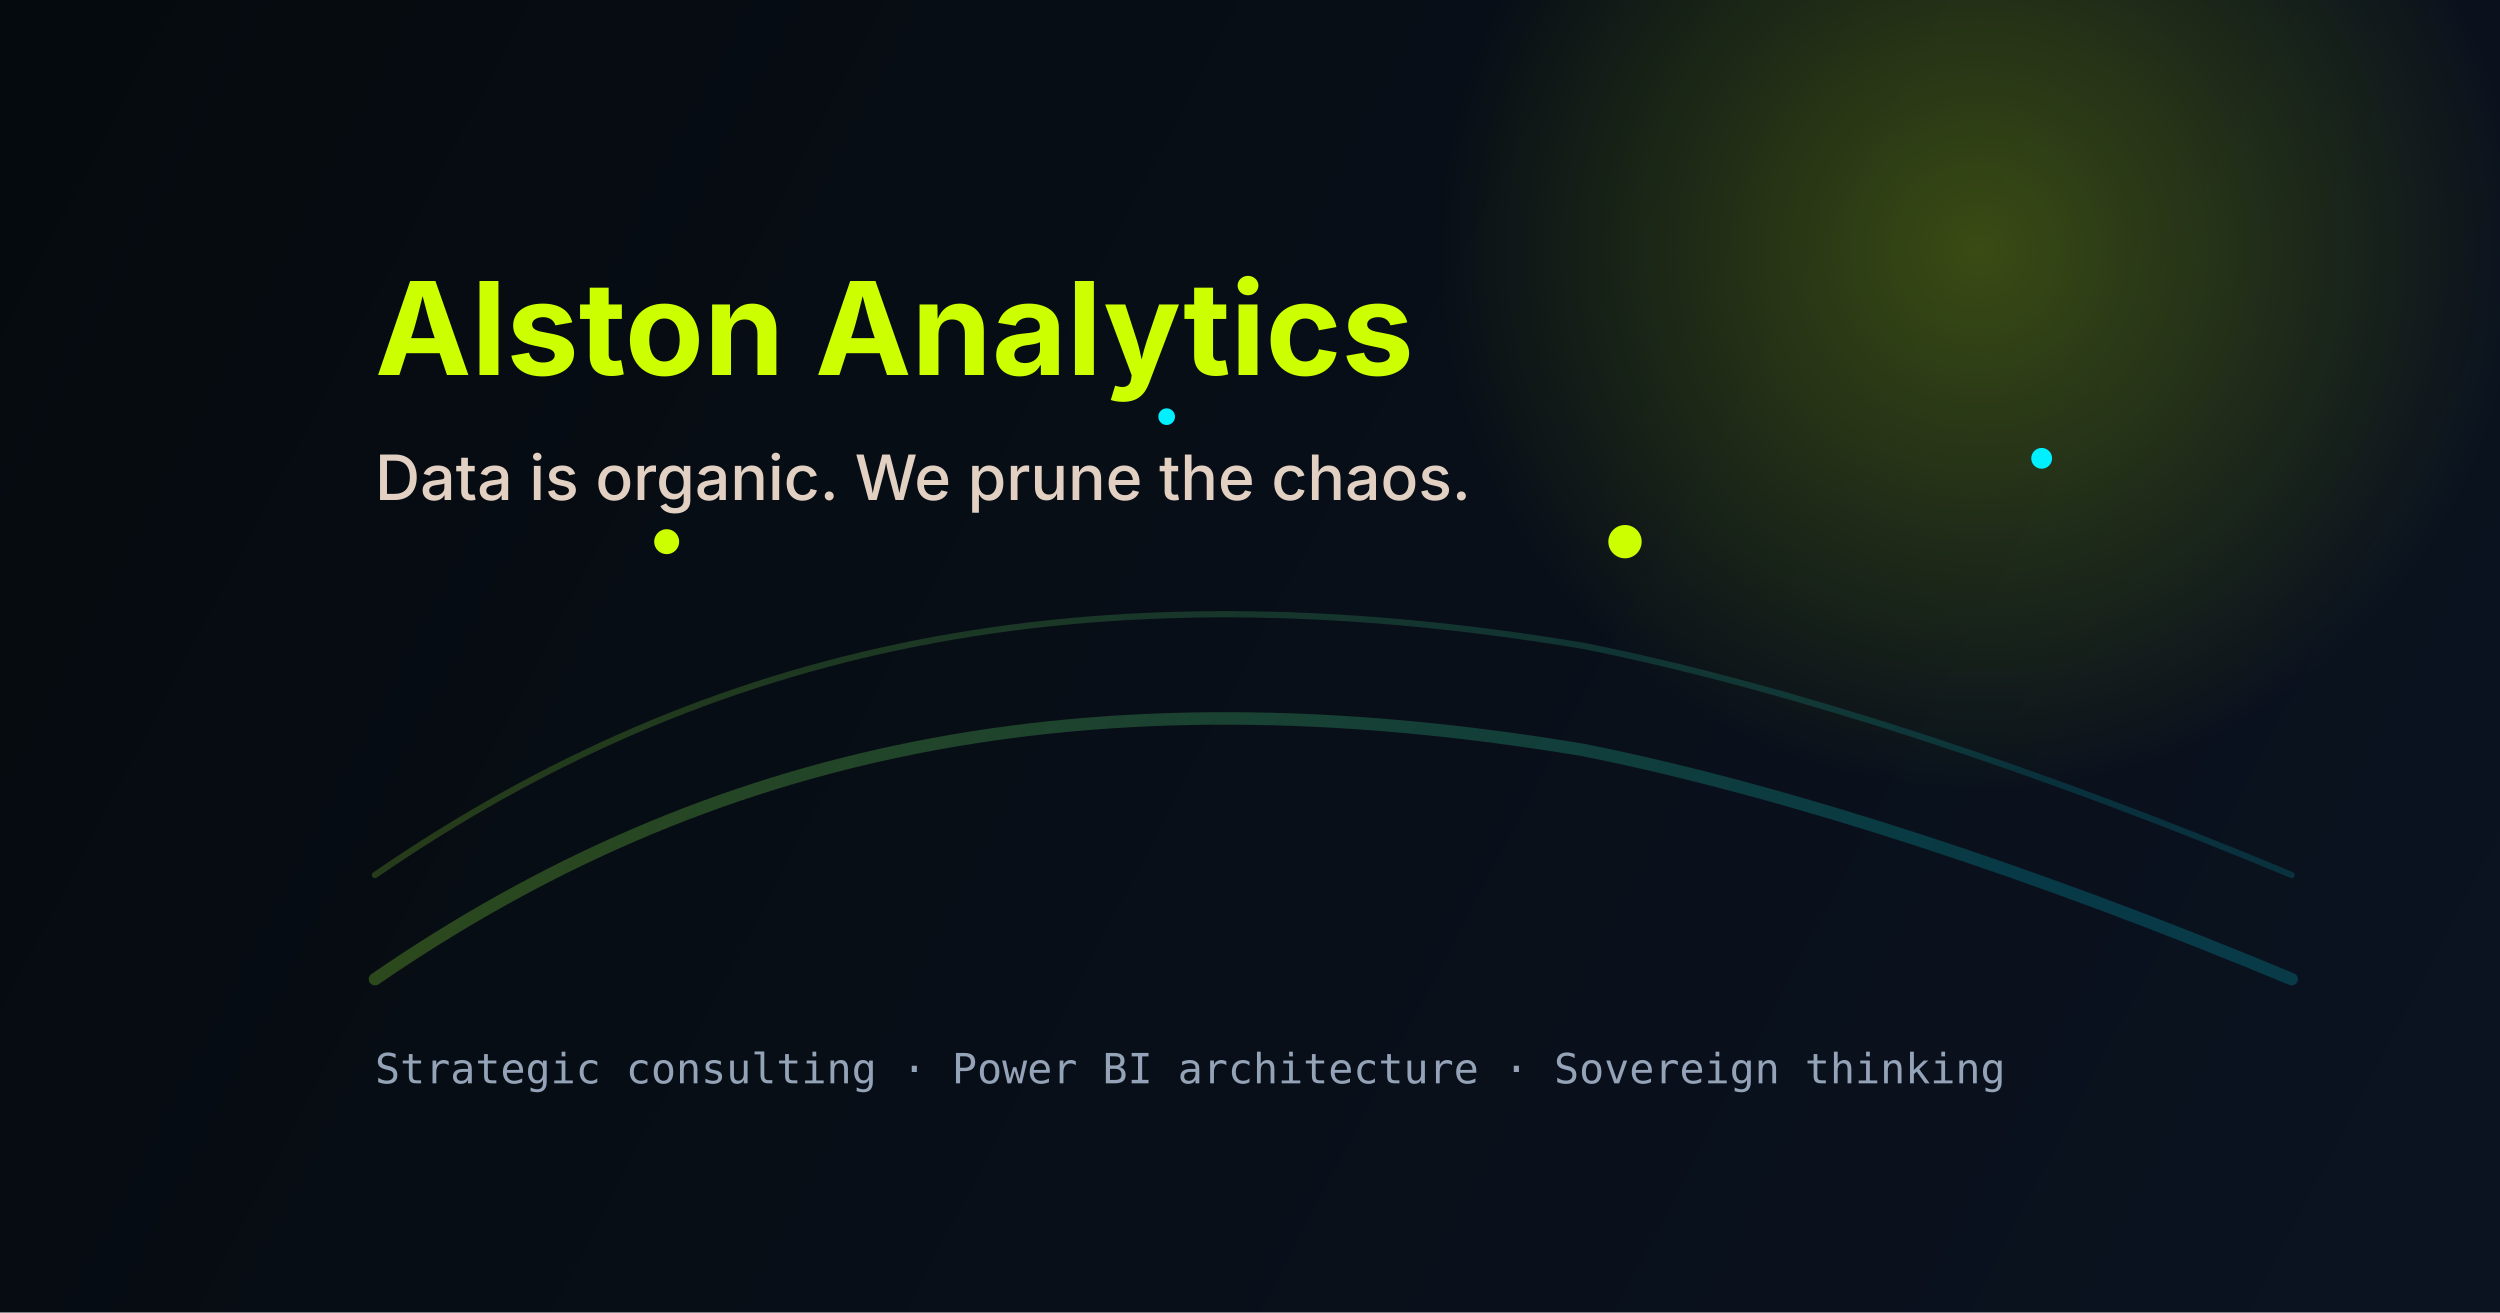
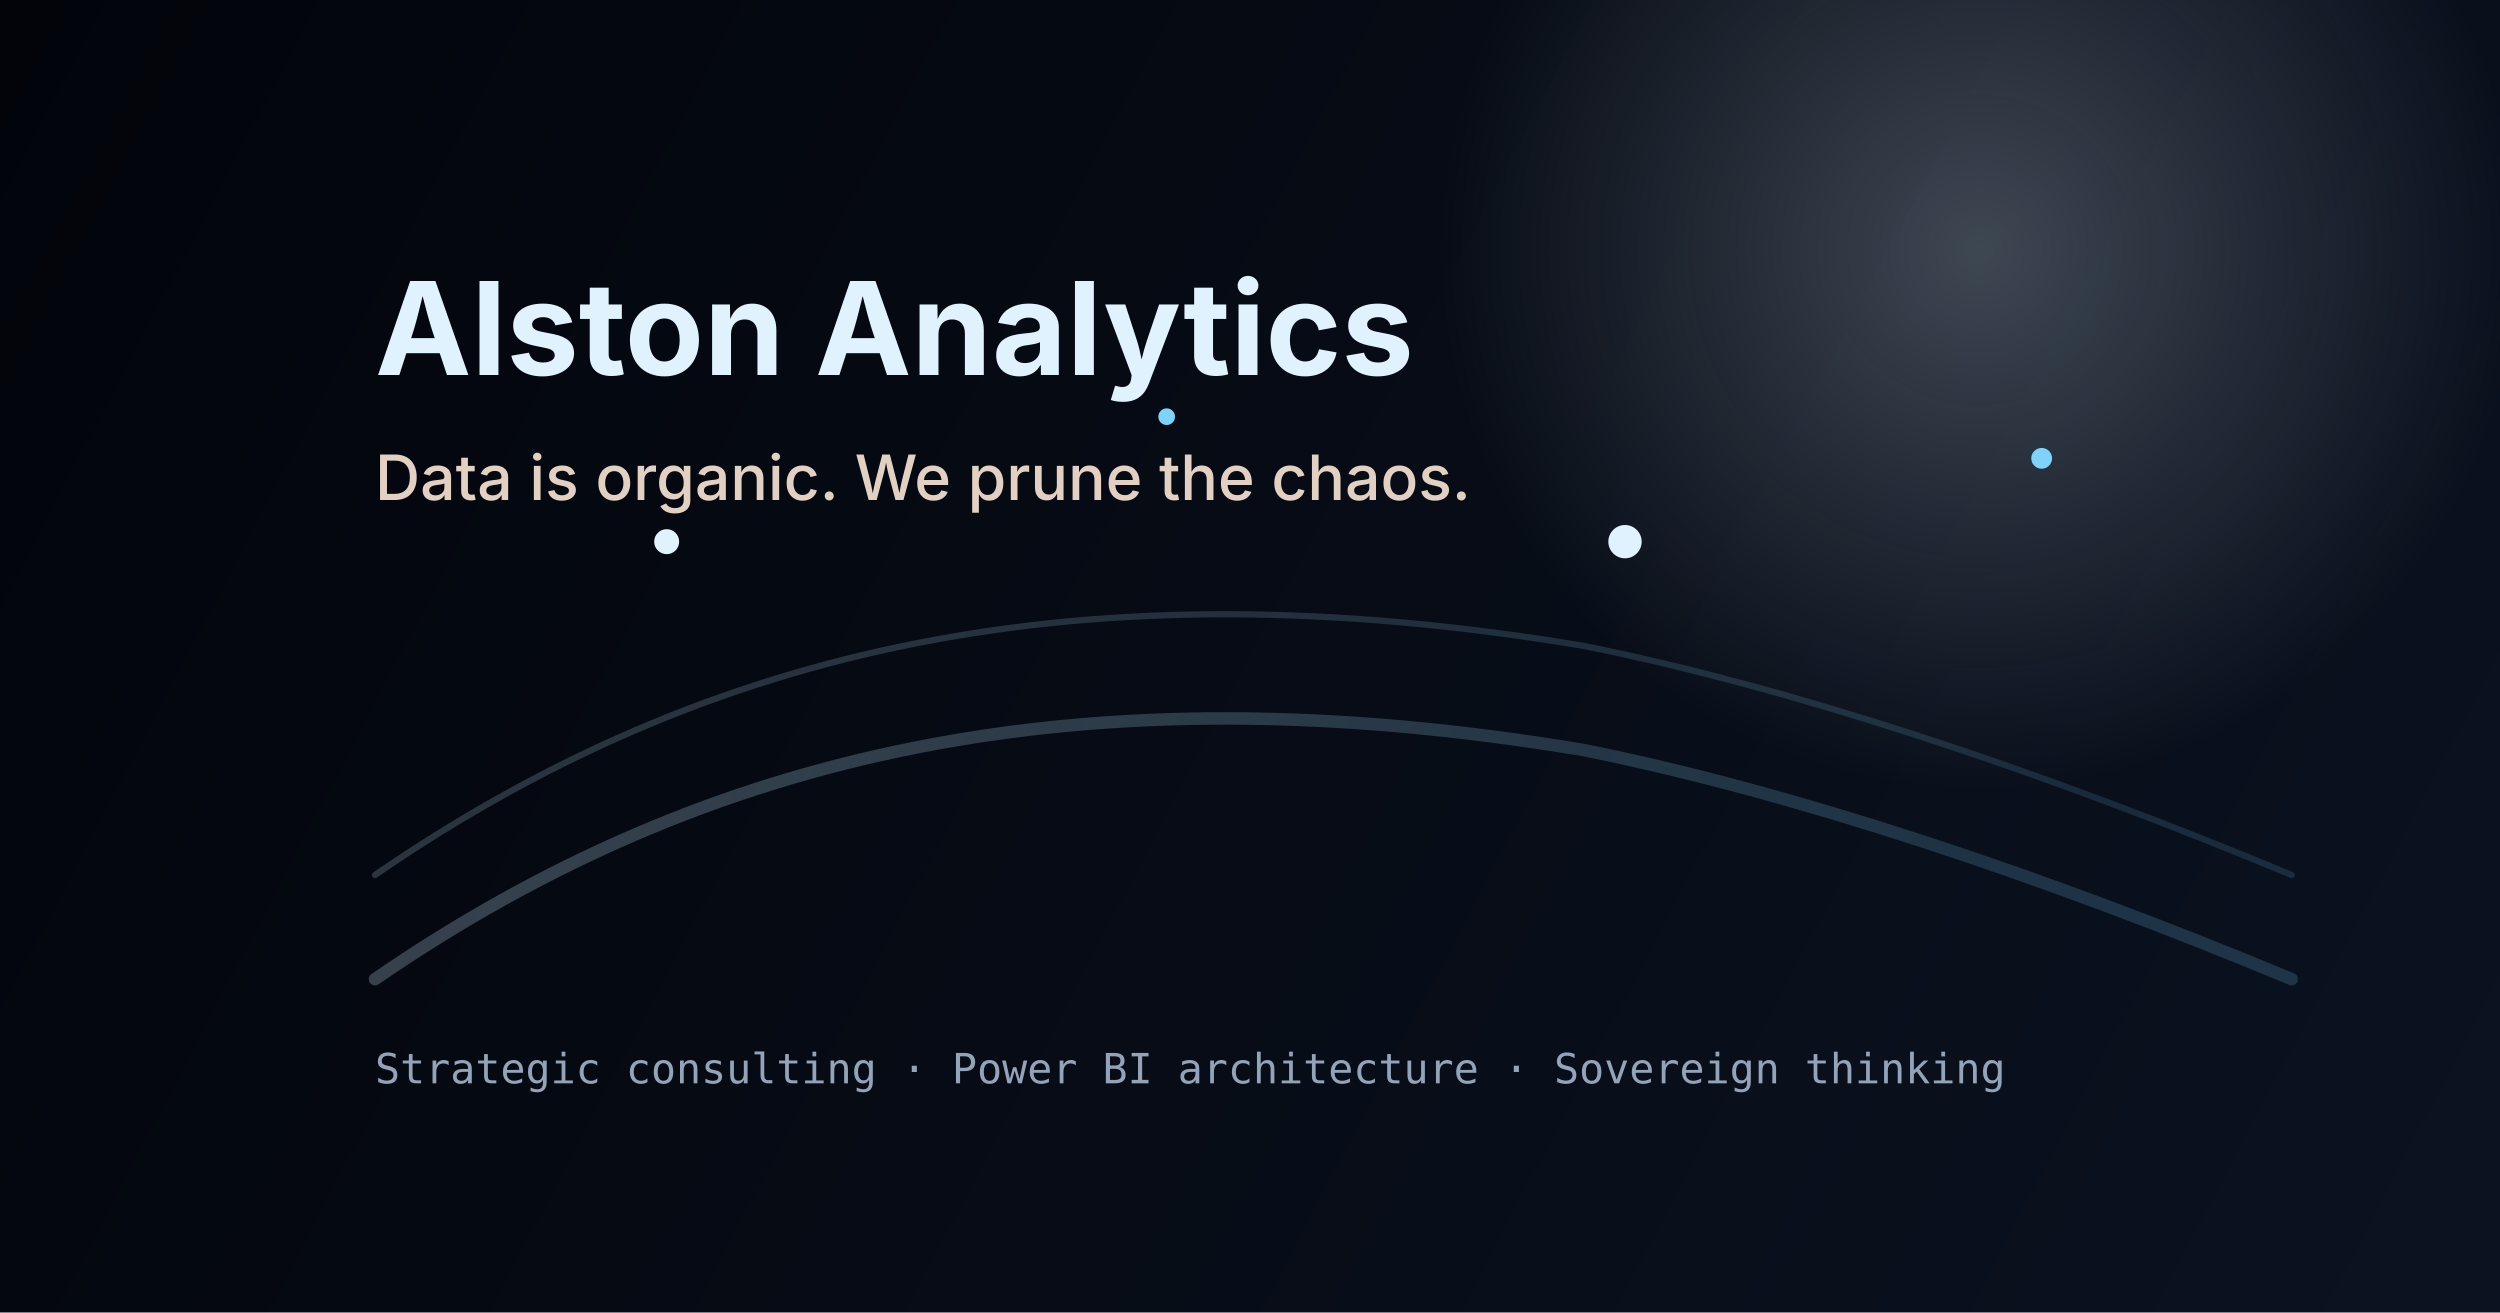
<svg xmlns="http://www.w3.org/2000/svg" width="1200" height="630" viewBox="0 0 1200 630" fill="none">
  <defs>
    <linearGradient id="bg" x1="0" y1="0" x2="1200" y2="630" gradientUnits="userSpaceOnUse">
-       <stop stop-color="#050A0E" />
+       <stop stop-color="#02040A" />
      <stop offset="1" stop-color="#0B1321" />
    </linearGradient>
    <linearGradient id="g1" x1="200" y1="80" x2="900" y2="520" gradientUnits="userSpaceOnUse">
-       <stop stop-color="#CCFF00" stop-opacity="0.6" />
-       <stop offset="1" stop-color="#00F0FF" stop-opacity="0.4" />
+       <stop stop-color="#E0F2FE" stop-opacity="0.6" />
+       <stop offset="1" stop-color="#7DD3FC" stop-opacity="0.4" />
    </linearGradient>
    <radialGradient id="glow" cx="0" cy="0" r="1" gradientUnits="userSpaceOnUse" gradientTransform="translate(950 120) scale(260)">
-       <stop stop-color="#CCFF00" stop-opacity="0.25" />
-       <stop offset="1" stop-color="#CCFF00" stop-opacity="0" />
+       <stop stop-color="#E0F2FE" stop-opacity="0.25" />
+       <stop offset="1" stop-color="#E0F2FE" stop-opacity="0" />
    </radialGradient>
  </defs>
  <rect width="1200" height="630" fill="url(#bg)" />
  <circle cx="950" cy="120" r="260" fill="url(#glow)" />
  <path d="M180 470C340 360 520 320 760 360C860 380 980 420 1100 470" stroke="url(#g1)" stroke-width="6" stroke-linecap="round" opacity="0.45" />
  <path d="M180 420C340 310 520 270 760 310C860 330 980 370 1100 420" stroke="url(#g1)" stroke-width="3" stroke-linecap="round" opacity="0.35" />
-   <circle cx="320" cy="260" r="6" fill="#CCFF00" />
-   <circle cx="560" cy="200" r="4" fill="#00F0FF" />
-   <circle cx="780" cy="260" r="8" fill="#CCFF00" />
-   <circle cx="980" cy="220" r="5" fill="#00F0FF" />
-   <text x="180" y="180" fill="#CCFF00" font-family="'Geist', 'Inter', 'Segoe UI', sans-serif" font-size="62" font-weight="700">Alston Analytics</text>
+   <circle cx="320" cy="260" r="6" fill="#E0F2FE" />
+   <circle cx="560" cy="200" r="4" fill="#7DD3FC" />
+   <circle cx="780" cy="260" r="8" fill="#E0F2FE" />
+   <circle cx="980" cy="220" r="5" fill="#7DD3FC" />
+   <text x="180" y="180" fill="#E0F2FE" font-family="'Geist', 'Inter', 'Segoe UI', sans-serif" font-size="62" font-weight="700">Alston Analytics</text>
  <text x="180" y="240" fill="#E2D1C3" font-family="'Geist', 'Inter', 'Segoe UI', sans-serif" font-size="30" font-weight="500">Data is organic. We prune the chaos.</text>
  <text x="180" y="520" fill="#94A3B8" font-family="'Geist Mono', 'JetBrains Mono', monospace" font-size="20">Strategic consulting · Power BI architecture · Sovereign thinking</text>
</svg>
